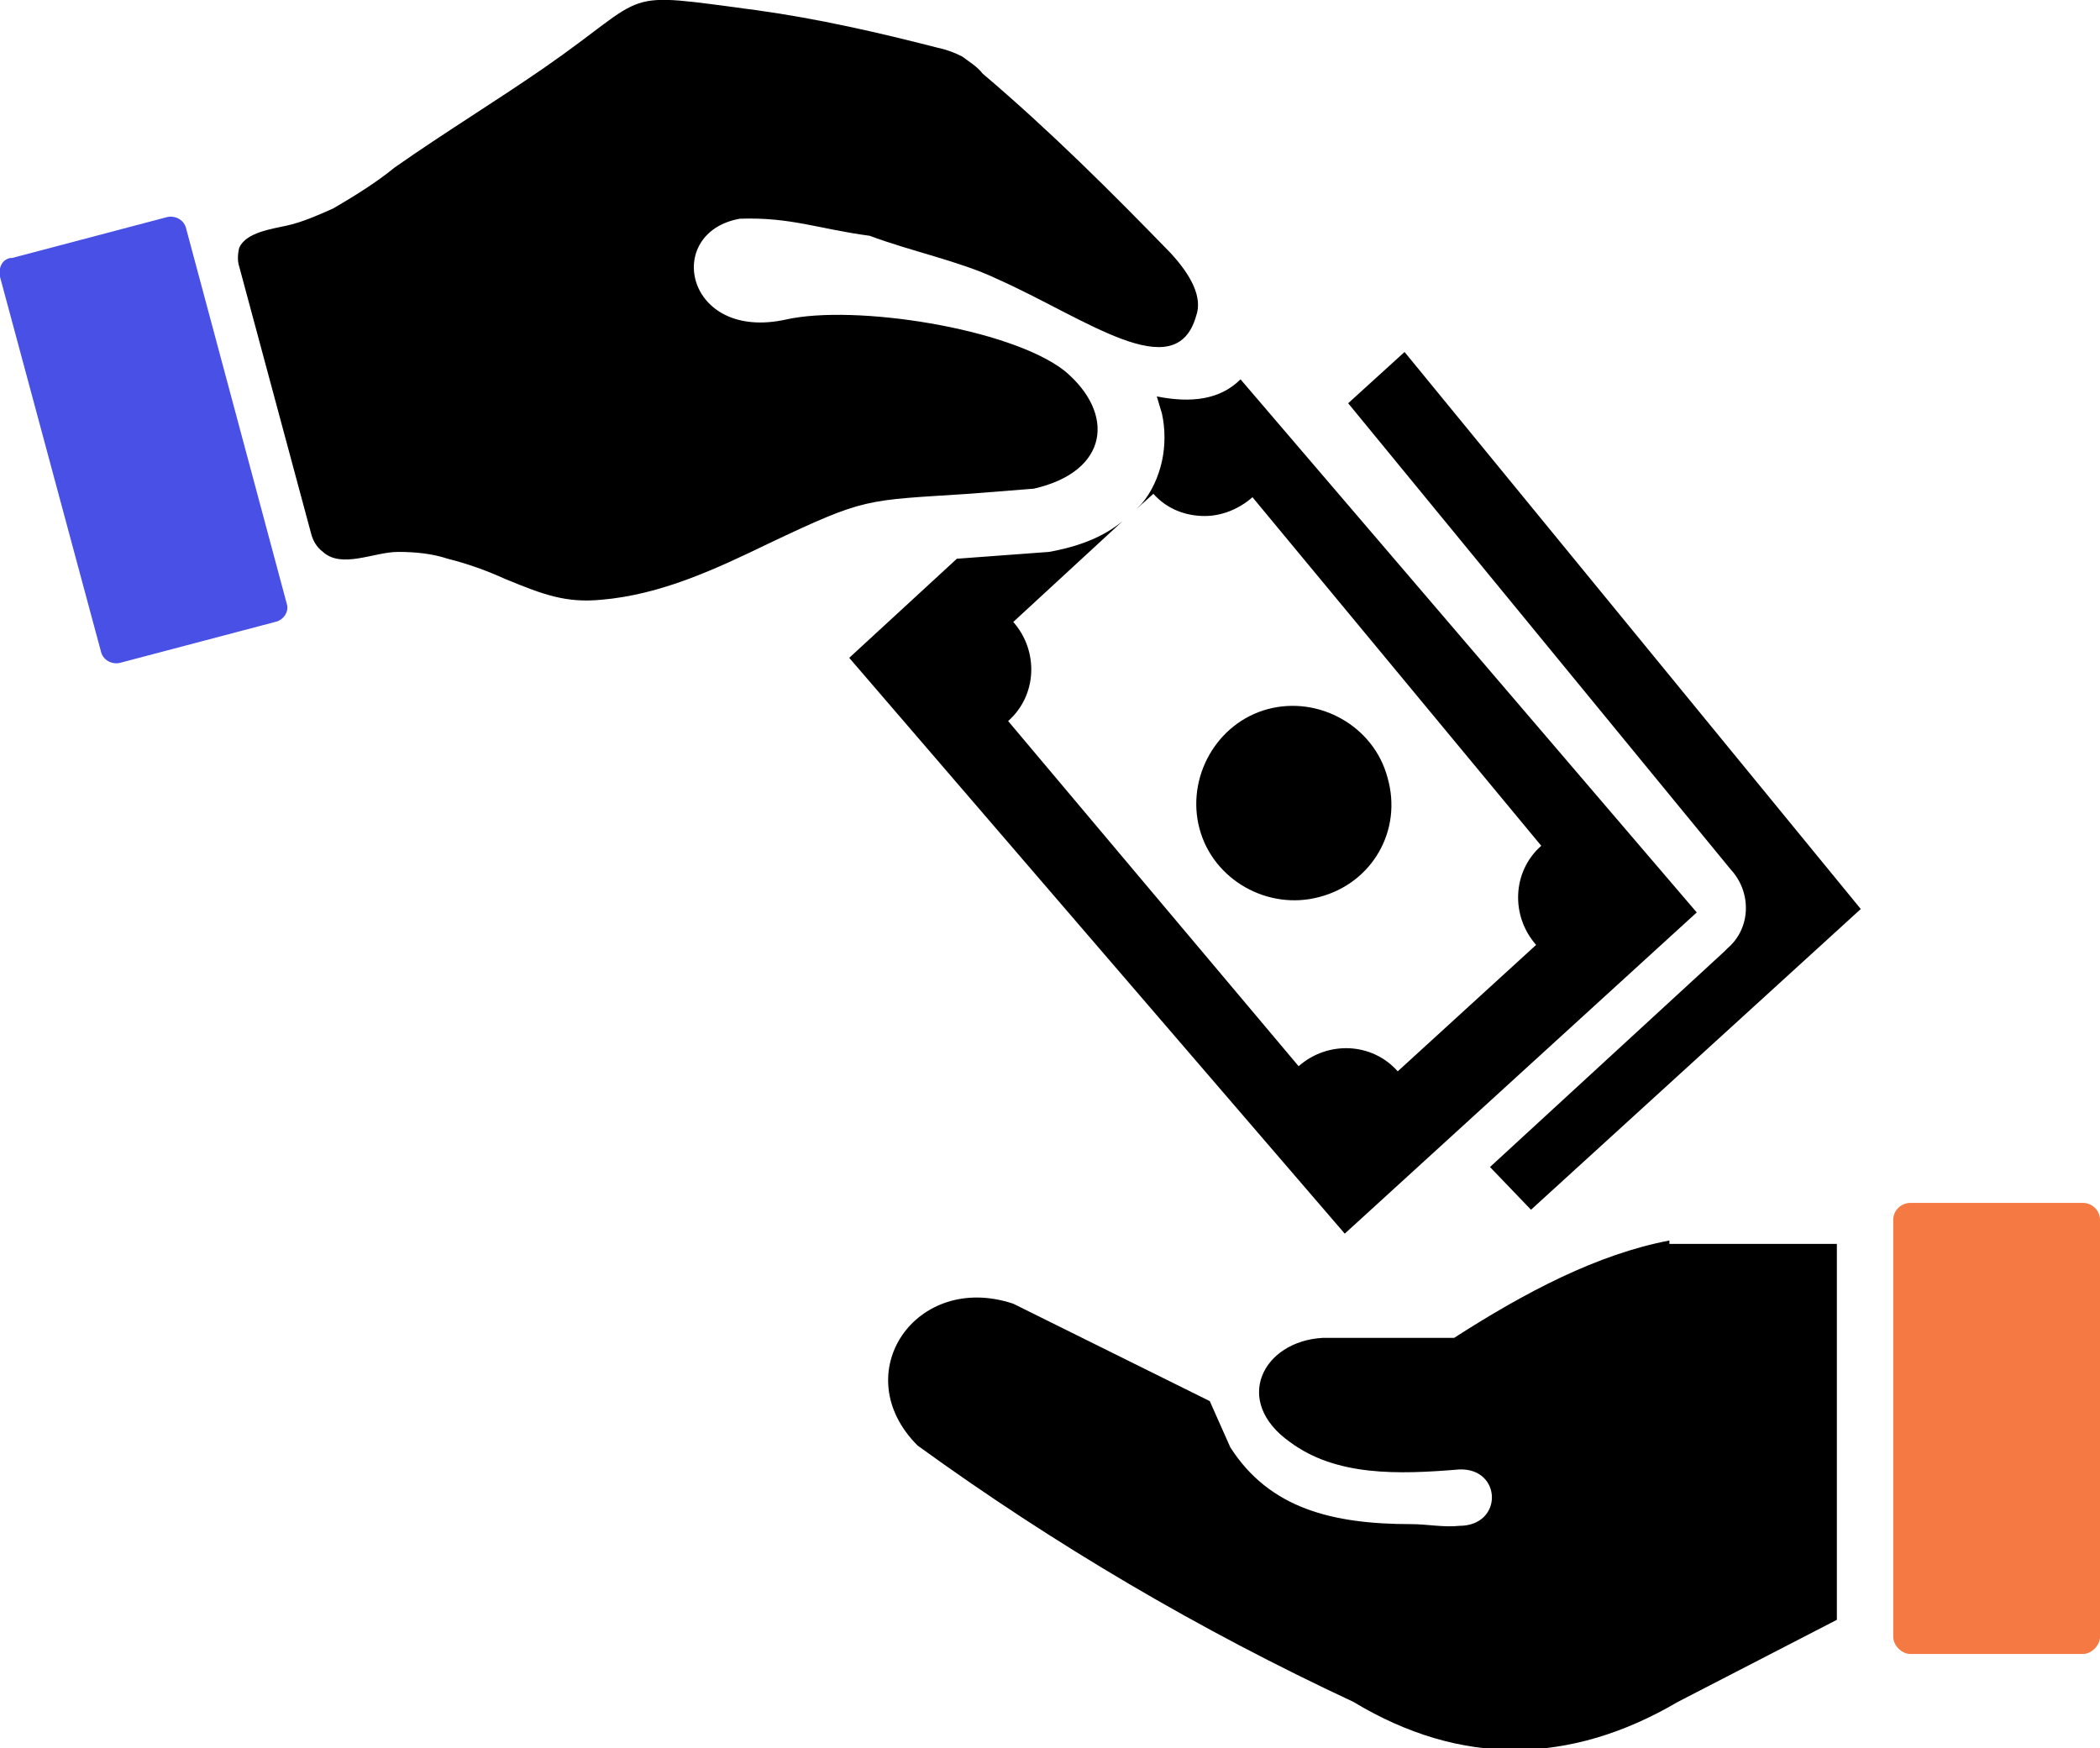
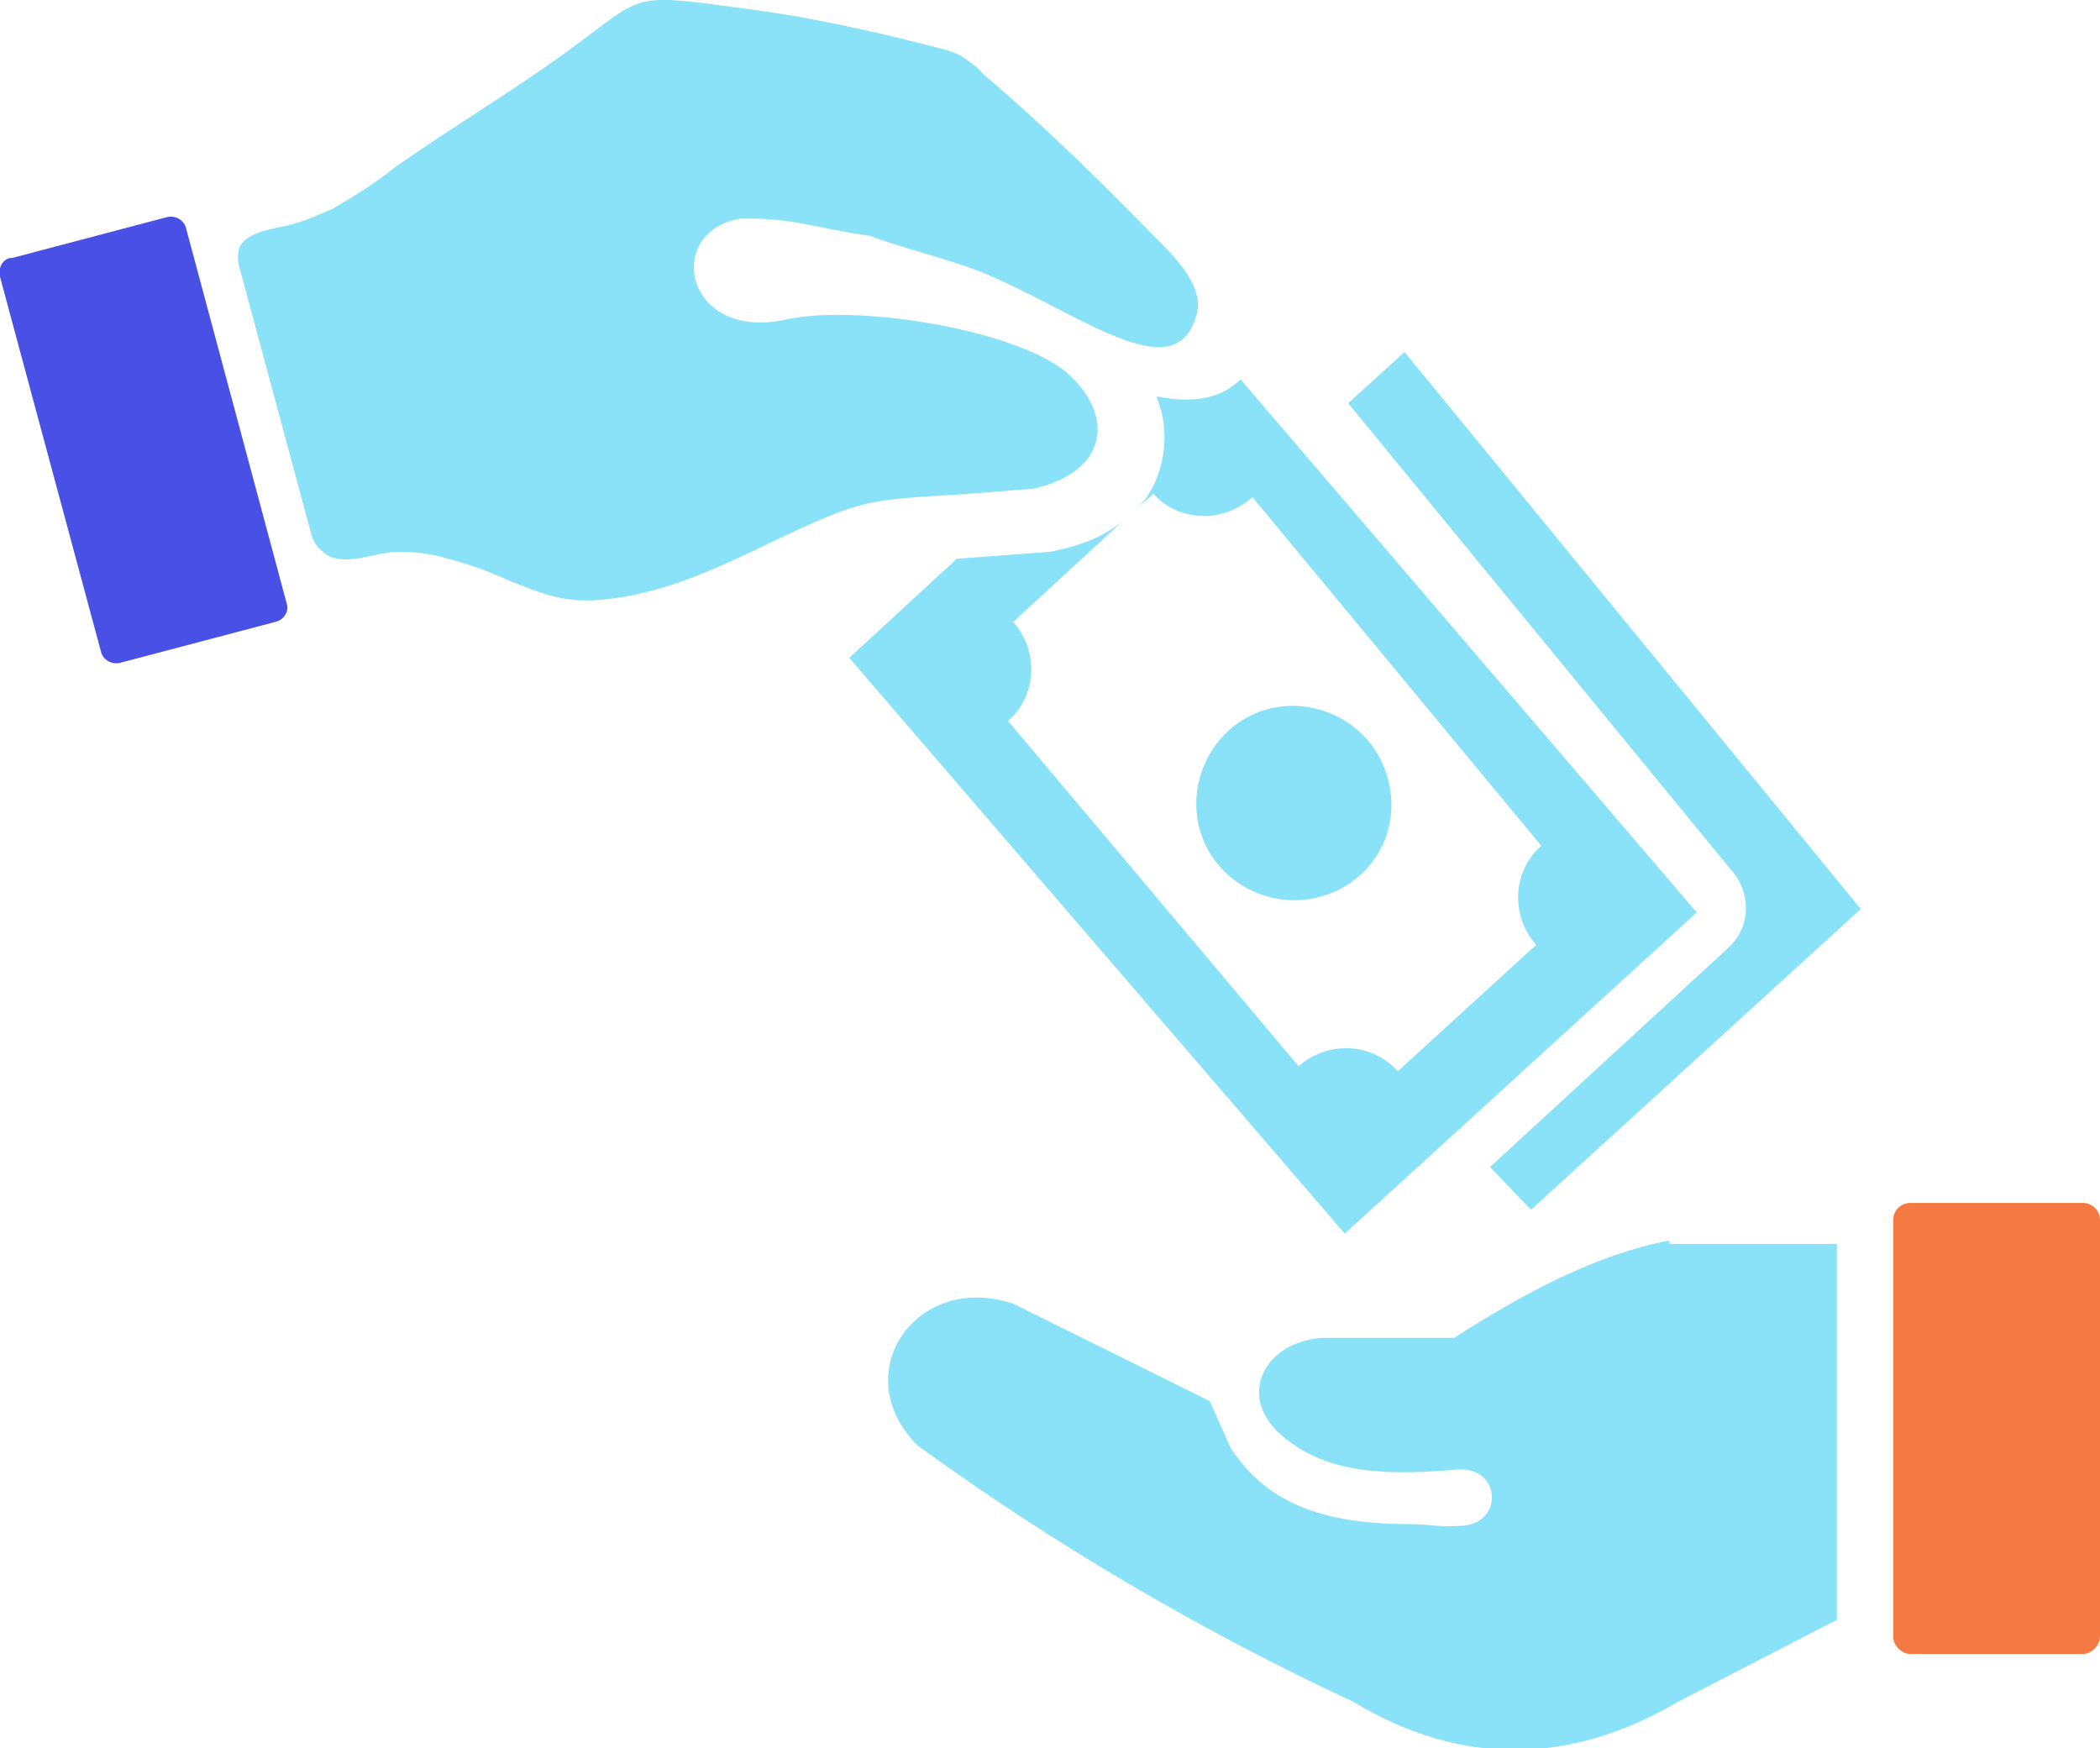
<svg xmlns="http://www.w3.org/2000/svg" version="1.1" id="Layer_1" x="0px" y="0px" viewBox="0 0 122.9 102.3" style="enable-background:new 0 0 122.9 102.3;" xml:space="preserve">
  <style type="text/css">
- 	.st0{fill-rule:evenodd;clip-rule:evenodd;}
+ 	.st0{fill-rule:evenodd;clip-rule:evenodd;fill:#8AE2F9;}
	.st1{fill-rule:evenodd;clip-rule:evenodd;fill:#4850E5;}
	.st2{fill-rule:evenodd;clip-rule:evenodd;fill:#F47942;}
</style>
-   <path class="st0" d="M81.2,45.5c-0.8-3-4-4.8-7-4c-3,0.8-4.8,4-4,7c0,0,0,0,0,0c0.8,3,4,4.8,7,4C80.3,51.7,82.1,48.6,81.2,45.5z   M82.2,20.6l-3.3,3l22.4,27.3c1.2,1.3,1.2,3.4-0.2,4.6l-0.2,0.2L87.2,68.3l2.4,2.5l19.3-17.6L82.2,20.6z M68.5,14.8  c-3.5-3.6-7-7.1-11-10.5c-0.3-0.4-0.8-0.7-1.2-1c-0.4-0.2-0.9-0.4-1.4-0.5c-3.5-0.9-7-1.7-10.6-2.2C36-0.5,38.3-0.5,31.8,4  c-2.9,2-5.7,3.7-8.7,5.8c-1.1,0.9-2.4,1.7-3.6,2.4c-0.9,0.4-1.8,0.8-2.7,1c-0.9,0.2-2.4,0.4-2.8,1.3c-0.1,0.4-0.1,0.8,0,1.1  l4.2,15.6c0.1,0.4,0.3,0.8,0.7,1.1c1.1,1,3,0,4.4,0c1,0,2,0.1,2.9,0.4c1.2,0.3,2.3,0.7,3.4,1.2c2.2,0.9,3.5,1.4,5.6,1.2  c3.5-0.3,6.7-1.8,9.8-3.3c5.7-2.7,5.6-2.5,11.7-2.9l3.8-0.3c4.4-1,4.8-4.4,1.8-6.9C59.1,19.2,50,17.8,46,18.7  c-5.9,1.3-7.2-5.1-2.7-5.9c3-0.1,4.6,0.6,7.6,1c2.4,0.9,5.3,1.5,7.4,2.5c5.2,2.3,10.5,6.4,11.7,2.2C70.4,17.4,69.7,16.1,68.5,14.8z   M72.6,22.2L72.6,22.2c-1.2,1.2-2.9,1.4-4.9,1c0.1,0.3,0.2,0.7,0.3,1c0.2,0.9,0.2,1.9,0,2.8c-0.2,0.9-0.6,1.8-1.2,2.5  c-0.1,0.1-0.2,0.2-0.3,0.3l1-0.9l0,0c0.8,0.9,1.9,1.3,3,1.3c1,0,2-0.4,2.8-1.1l16.9,20.4c-1.7,1.5-1.8,4.1-0.3,5.8l-8.1,7.4  c-1.5-1.7-4.1-1.8-5.8-0.3L59,42.2c1.7-1.5,1.8-4.1,0.3-5.8l6.4-5.9c-1.1,0.9-2.4,1.4-3.8,1.7l-0.5,0.1l-5.4,0.4l-6.3,5.8l29,33.7  l20.6-18.8L72.6,22.2z M97.7,72.6c-4.2,0.8-8.4,3-12.6,5.7h-7.7c-3.5,0.2-5.3,3.7-1.9,6.1c2.7,2,6.3,1.9,9.9,1.6  c2.5-0.1,2.6,3.3,0,3.3c-0.9,0.1-1.9-0.1-2.8-0.1c-4.6,0-8.3-0.9-10.6-4.5l-1.2-2.7l-11.5-5.7c-5.7-1.9-9.8,4.1-5.6,8.3  c8,5.8,16.5,10.8,25.5,15c6.3,3.8,12.7,3.7,19,0l9.3-4.8l0,0v-22H97.7z" />
+   <path class="st0" d="M81.2,45.5c-0.8-3-4-4.8-7-4s-4.8,4-4,7l0,0c0.8,3,4,4.8,7,4C80.3,51.7,82.1,48.6,81.2,45.5z M82.2,20.6l-3.3,3  l22.4,27.3c1.2,1.3,1.2,3.4-0.2,4.6l-0.2,0.2L87.2,68.3l2.4,2.5l19.3-17.6L82.2,20.6z M68.5,14.8c-3.5-3.6-7-7.1-11-10.5  c-0.3-0.4-0.8-0.7-1.2-1c-0.4-0.2-0.9-0.4-1.4-0.5c-3.5-0.9-7-1.7-10.6-2.2C36-0.5,38.3-0.5,31.8,4c-2.9,2-5.7,3.7-8.7,5.8  c-1.1,0.9-2.4,1.7-3.6,2.4c-0.9,0.4-1.8,0.8-2.7,1c-0.9,0.2-2.4,0.4-2.8,1.3c-0.1,0.4-0.1,0.8,0,1.1l4.2,15.6  c0.1,0.4,0.3,0.8,0.7,1.1c1.1,1,3,0,4.4,0c1,0,2,0.1,2.9,0.4c1.2,0.3,2.3,0.7,3.4,1.2c2.2,0.9,3.5,1.4,5.6,1.2  c3.5-0.3,6.7-1.8,9.8-3.3c5.7-2.7,5.6-2.5,11.7-2.9l3.8-0.3c4.4-1,4.8-4.4,1.8-6.9c-3.2-2.5-12.3-3.9-16.3-3  c-5.9,1.3-7.2-5.1-2.7-5.9c3-0.1,4.6,0.6,7.6,1c2.4,0.9,5.3,1.5,7.4,2.5c5.2,2.3,10.5,6.4,11.7,2.2C70.4,17.4,69.7,16.1,68.5,14.8z   M72.6,22.2L72.6,22.2c-1.2,1.2-2.9,1.4-4.9,1c0.1,0.3,0.2,0.7,0.3,1c0.2,0.9,0.2,1.9,0,2.8s-0.6,1.8-1.2,2.5  c-0.1,0.1-0.2,0.2-0.3,0.3l1-0.9l0,0c0.8,0.9,1.9,1.3,3,1.3c1,0,2-0.4,2.8-1.1l16.9,20.4c-1.7,1.5-1.8,4.1-0.3,5.8l-8.1,7.4  c-1.5-1.7-4.1-1.8-5.8-0.3L59,42.2c1.7-1.5,1.8-4.1,0.3-5.8l6.4-5.9c-1.1,0.9-2.4,1.4-3.8,1.7l-0.5,0.1L56,32.7l-6.3,5.8l29,33.7  l20.6-18.8L72.6,22.2z M97.7,72.6c-4.2,0.8-8.4,3-12.6,5.7h-7.7c-3.5,0.2-5.3,3.7-1.9,6.1c2.7,2,6.3,1.9,9.9,1.6  c2.5-0.1,2.6,3.3,0,3.3c-0.9,0.1-1.9-0.1-2.8-0.1c-4.6,0-8.3-0.9-10.6-4.5L70.8,82l-11.5-5.7c-5.7-1.9-9.8,4.1-5.6,8.3  c8,5.8,16.5,10.8,25.5,15c6.3,3.8,12.7,3.7,19,0l9.3-4.8l0,0v-22h-9.8V72.6z" />
  <path class="st1" d="M16.1,36.4L7,38.8c-0.5,0.1-1-0.2-1.1-0.7L0,16.2c-0.1-0.5,0.1-1,0.6-1.1c0,0,0,0,0.1,0l9.1-2.4  c0.5-0.1,1,0.2,1.1,0.7l5.9,22C16.9,35.8,16.6,36.3,16.1,36.4z" />
-   <path class="st2" d="M122.9,71.4v24.4c0,0.5-0.5,1-1,1h-10.1c-0.5,0-1-0.5-1-1V71.4c0-0.6,0.5-1,1-1v0h10.1  C122.4,70.4,122.9,70.8,122.9,71.4z" />
+   <path class="st2" d="M122.9,71.4v24.4c0,0.5-0.5,1-1,1h-10.1c-0.5,0-1-0.5-1-1V71.4c0-0.6,0.5-1,1-1l0,0h10.1  C122.4,70.4,122.9,70.8,122.9,71.4z" />
</svg>
